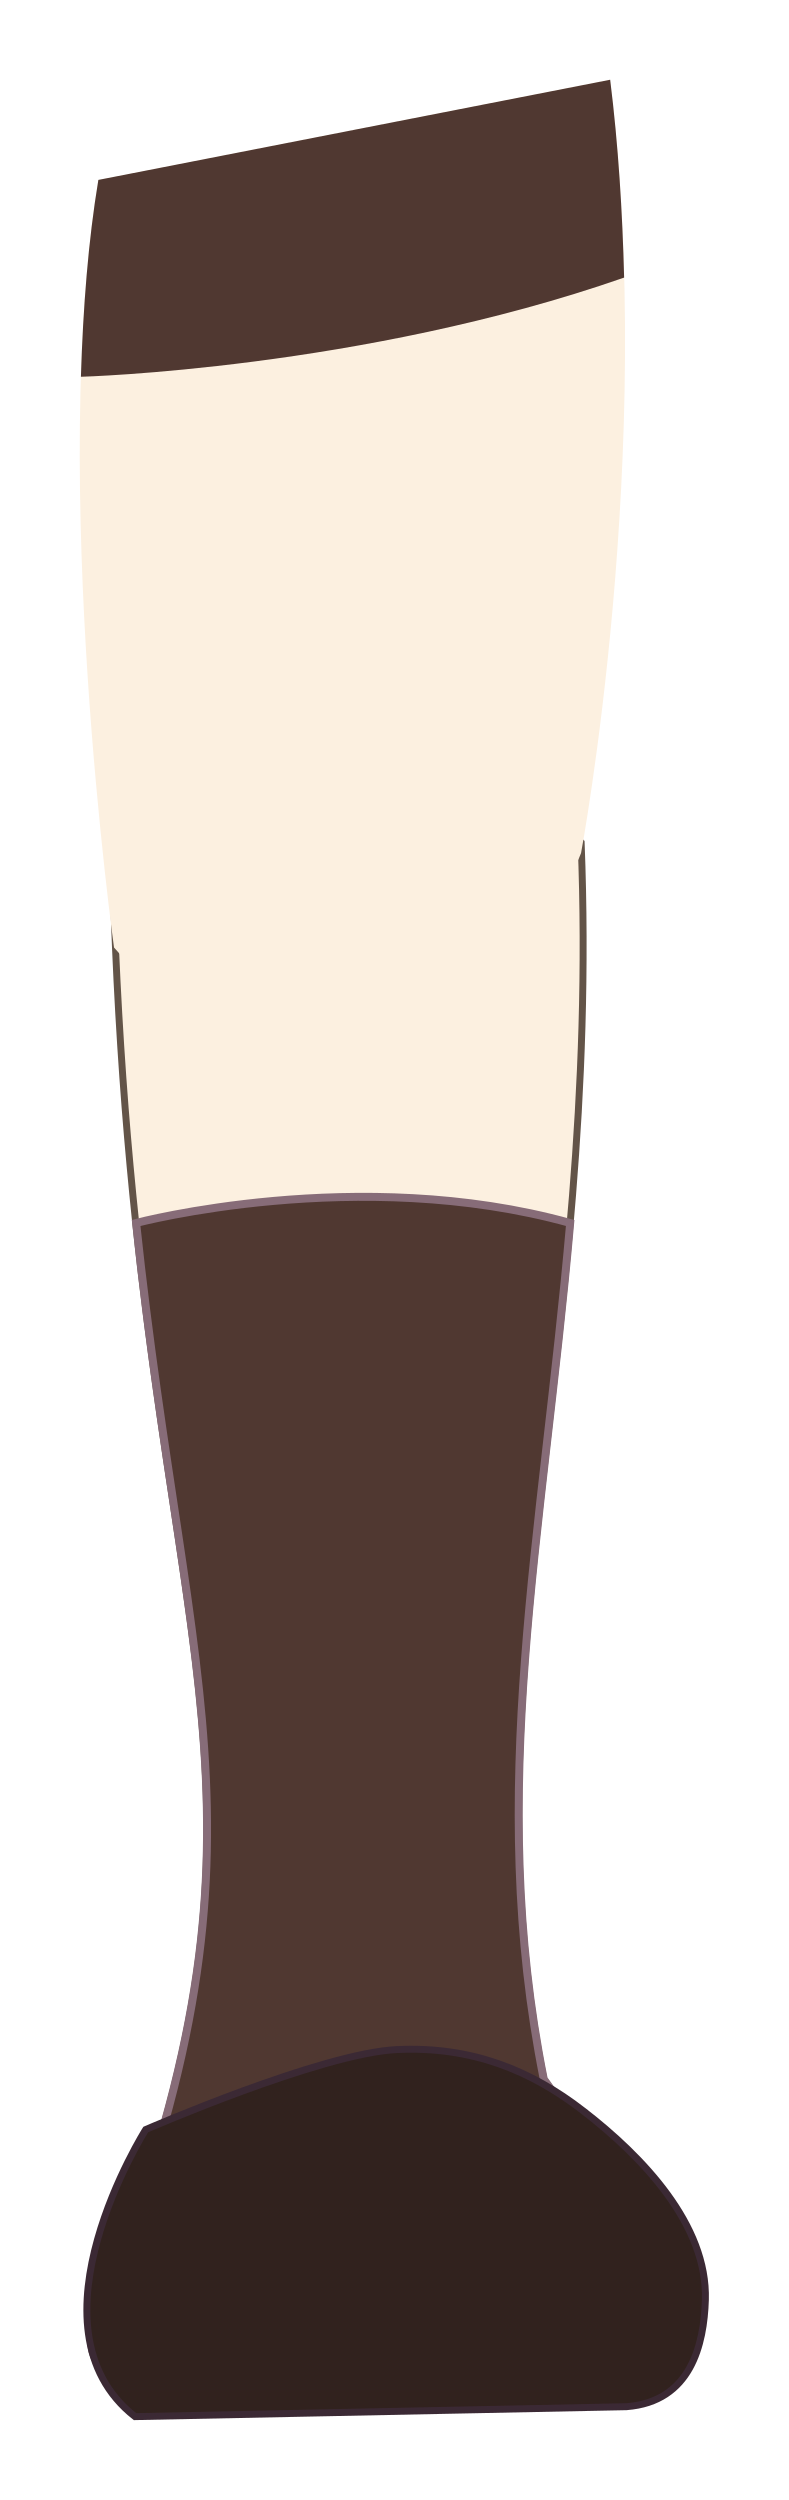
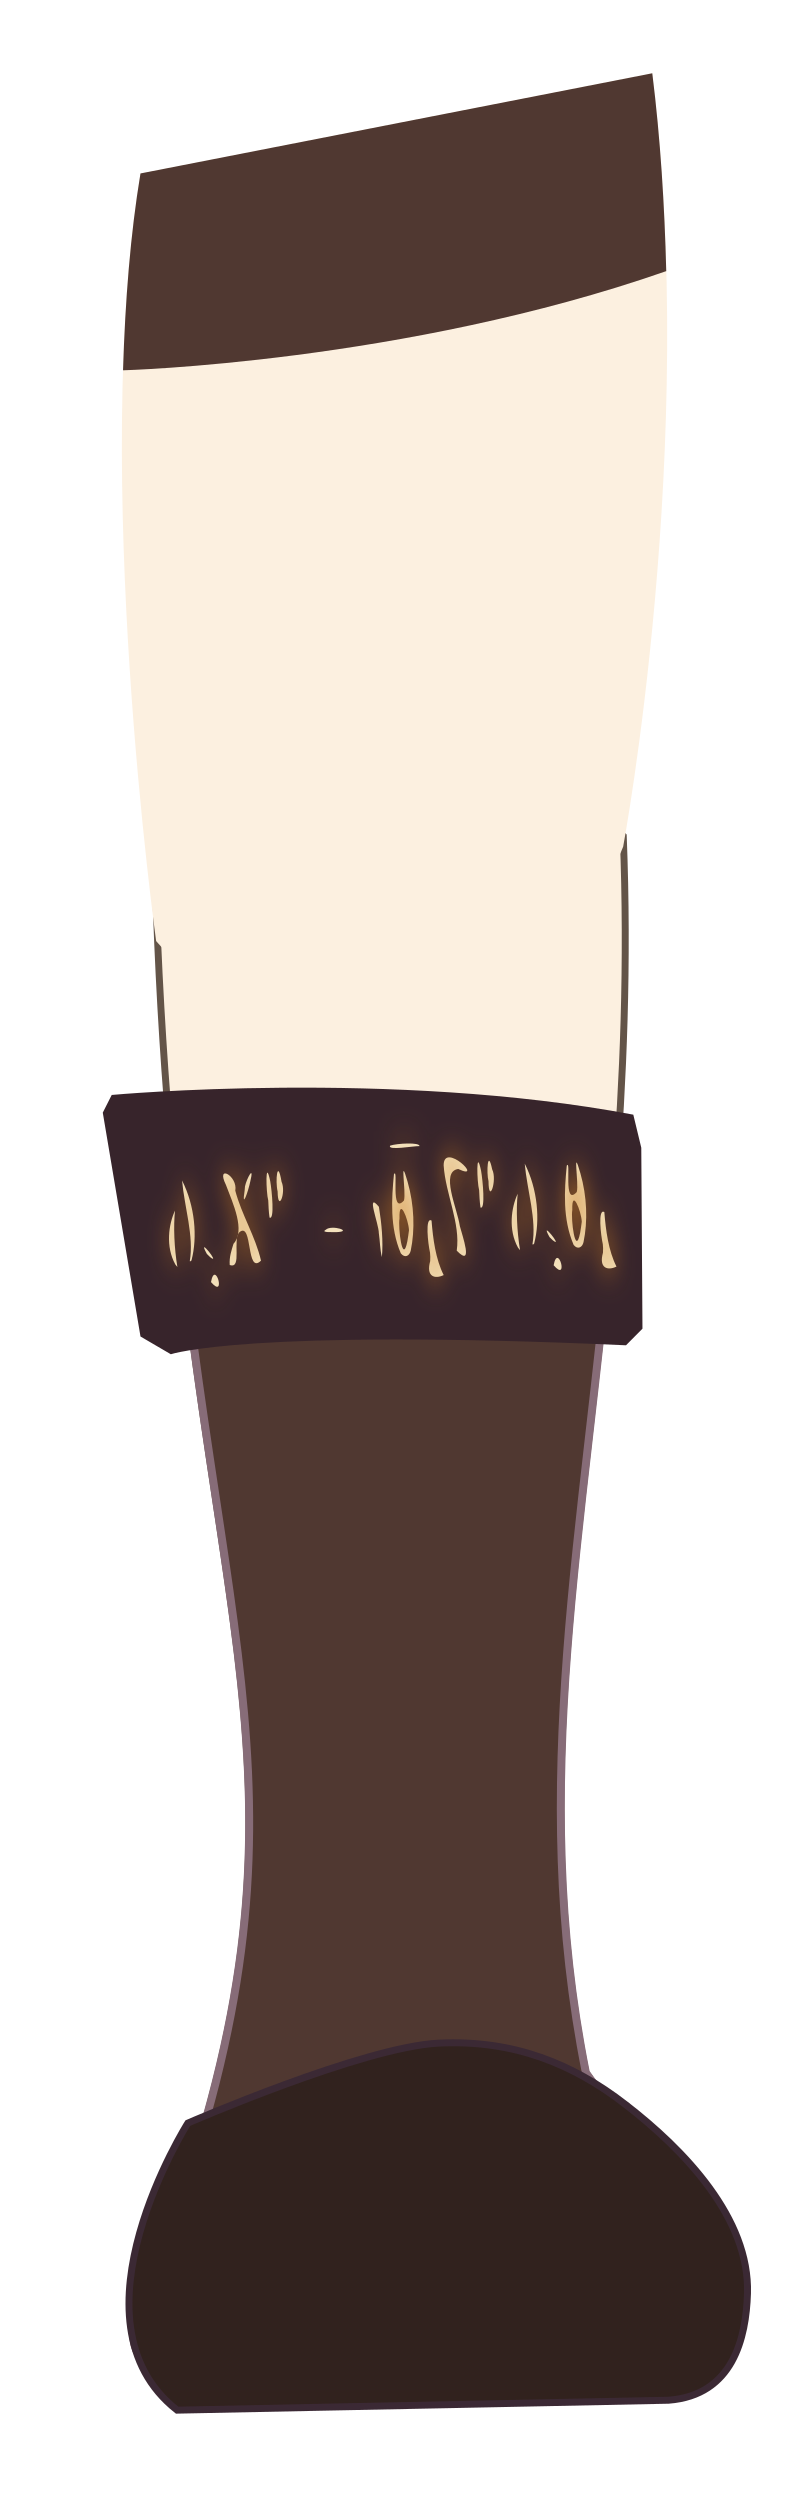
<svg xmlns="http://www.w3.org/2000/svg" width="49.445" height="156.763" id="svg3069" version="1.1">
-   <defs id="defs3071" />
+   <defs id="defs3071">
+     <filter id="filter3853" x="-0.266" width="1.533" y="-0.071" height="1.143" color-interpolation-filters="sRGB">
+       <feGaussianBlur stdDeviation="0.879" id="feGaussianBlur3855" />
+     </filter>
+   </defs>
  <g id="layer1" transform="translate(-379.3942,-115.7939)">
    <g transform="translate(-206.3432,-461.1988)" id="g3257">
-       <g id="g4254" transform="matrix(-1,0,0,1,1508.741,-18.4942)">
-         <path style="fill:#fcf0e0;fill-opacity:1;stroke:#635448;stroke-width:0.436;stroke-linecap:butt;stroke-linejoin:miter;stroke-miterlimit:4;stroke-opacity:1" d="m 886.564,648.313 13.085,-5.296 16.2,9.658 c -1.655,47.187 -12.905,53.533 1.194,88.479 1.331,3.298 -3.064,4.362 -3.064,4.362 l -30.22,-0.312 -4.639,-5.682 9.786,-13.665 c 4.985,-24.924 -3.589,-45.454 -2.343,-77.543 z" id="path4225" />
-         <path style="fill:#503831;fill-opacity:1;stroke:#876c78;stroke-width:0.5;stroke-linecap:butt;stroke-linejoin:miter;stroke-miterlimit:4;stroke-opacity:1" d="m 1068.25,469.812 c 1.721,19.667 5.288,35.527 1.656,53.688 l -9.781,13.656 4.625,5.688 30.219,0.312 c 0,0 4.393,-1.077 3.062,-4.375 -11.87,-29.42 -5.775,-38.654 -2.562,-68.969 0,0 -13.934,-3.69 -27.219,0 z" transform="translate(-181,202.3622)" id="path4291" />
-         <path style="fill:#31221e;fill-opacity:1;stroke:#3b2934;stroke-width:0.436;stroke-linecap:butt;stroke-linejoin:miter;stroke-miterlimit:4;stroke-opacity:1" d="m 886.45,727.833 c 3.244,-2.501 6.939,-4.054 11.678,-3.827 4.739,0.227 15.738,5.015 15.738,5.015 0,0 7.837,12.393 0.672,18.001 l -30.819,-0.623 c -4.05,-0.312 -4.86,-3.92 -4.946,-6.693 -0.147,-4.71 3.945,-8.995 7.678,-11.872 z" id="path4227" />
-         <path style="fill:#fcf0e0;fill-opacity:1;stroke:none" d="m 884.753,600.487 32.081,6.284 c 3.115,18.693 -0.98,48.13 -0.98,48.13 -6.542,7.789 -26.481,1.558 -29.285,-5.919 0,0 -4.719,-25.235 -1.816,-48.495 z" id="path4229" />
-         <path style="fill:#503831;fill-opacity:1;stroke:none" d="m 1067.219,398.125 c -0.514,4.122 -0.771,8.311 -0.875,12.406 16.439,5.741 34.062,6.219 34.062,6.219 -0.133,-4.333 -0.463,-8.558 -1.094,-12.344 z" transform="translate(-182.4761,202.3622)" id="path4752" />
+       <g transform="matrix(-1,0,0,1,1189.776,-19.2231)" id="g3252">
+         <g id="g4254-8" transform="translate(-321.6059,0.3236996)">
+           <path style="fill:#fcf0e0;fill-opacity:1;stroke:#635448;stroke-width:0.436;stroke-linecap:butt;stroke-linejoin:miter;stroke-miterlimit:4;stroke-opacity:1" d="m 886.564,648.313 13.085,-5.296 16.2,9.658 c -1.655,47.187 -12.905,53.533 1.194,88.479 1.331,3.298 -3.064,4.362 -3.064,4.362 l -30.22,-0.312 -4.639,-5.682 9.786,-13.665 c 4.985,-24.924 -3.589,-45.454 -2.343,-77.543 z" id="path4225-4" />
+           <path style="fill:#503831;fill-opacity:1;stroke:#876c78;stroke-width:0.5;stroke-linecap:butt;stroke-linejoin:miter;stroke-miterlimit:4;stroke-opacity:1" d="m 1068.25,469.812 c 1.721,19.667 5.288,35.527 1.656,53.688 l -9.781,13.656 4.625,5.688 30.219,0.312 c 0,0 4.393,-1.077 3.062,-4.375 -11.87,-29.42 -5.775,-38.654 -2.562,-68.969 0,0 -13.934,-3.69 -27.219,0 z" transform="translate(-181,202.3622)" id="path4291-9" />
+           <path style="fill:#31221e;fill-opacity:1;stroke:#3b2934;stroke-width:0.436;stroke-linecap:butt;stroke-linejoin:miter;stroke-miterlimit:4;stroke-opacity:1" d="m 886.45,727.833 c 3.244,-2.501 6.939,-4.054 11.678,-3.827 4.739,0.227 15.738,5.015 15.738,5.015 0,0 7.837,12.393 0.672,18.001 l -30.819,-0.623 c -4.05,-0.312 -4.86,-3.92 -4.946,-6.693 -0.147,-4.71 3.945,-8.995 7.678,-11.872 z" id="path4227-9" />
+           <path style="fill:#fcf0e0;fill-opacity:1;stroke:none" d="m 884.753,600.487 32.081,6.284 c 3.115,18.693 -0.98,48.13 -0.98,48.13 -6.542,7.789 -26.481,1.558 -29.285,-5.919 0,0 -4.719,-25.235 -1.816,-48.495 z" id="path4229-5" />
+           <path style="fill:#503831;fill-opacity:1;stroke:none" d="m 1067.219,398.125 c -0.514,4.122 -0.771,8.311 -0.875,12.406 16.439,5.741 34.062,6.219 34.062,6.219 -0.133,-4.333 -0.463,-8.558 -1.094,-12.344 z" transform="translate(-182.4761,202.3622)" id="path4752-0" />
+         </g>
+         <path style="fill:#37242b;fill-opacity:1;stroke:none" d="m 597.033,664.875 0.561,1.109 -2.365,14.038 -1.902,1.112 c 0,0 -4.791,-1.633 -28.541,-0.561 l -1.033,-1.042 0.074,-11.346 0.5,-2.074 c 15.089,-2.857 32.707,-1.236 32.707,-1.236 z" id="rect2999" />
+         <path style="fill:#f5e7c5;fill-opacity:1" d="m 590.808,676.61 c -0.264,-1.466 -0.976,1.131 0,0 z m -13.735,-1.84 c 0.127,-0.559 0.325,-2.266 -0.094,-2.021 -0.09,1.147 -0.258,2.423 -0.761,3.42 0.543,0.267 1.121,0.114 0.846,-0.871 l -0.007,-0.283 0.017,-0.246 10e-5,-10e-6 z m -7.751,0.785 c -0.264,-1.466 -0.976,1.131 0,0 z m -3.084,-1.317 c 0.127,-0.559 0.325,-2.266 -0.094,-2.021 -0.09,1.147 -0.258,2.423 -0.761,3.42 0.543,0.267 1.121,0.114 0.846,-0.871 l -0.007,-0.283 0.017,-0.246 9e-5,10e-6 z m 26.807,1.265 c 0.621,-1.122 0.421,-2.516 0.019,-3.378 0.106,0.992 0.047,2.369 -0.148,3.538 l 0.129,-0.16 z m -0.906,-0.202 c -0.273,-1.568 0.339,-3.398 0.483,-5.064 -0.809,1.599 -0.977,3.541 -0.59,5.012 l 0.051,0.055 0.056,-0.005 z m -2.742,-1.094 c -0.766,-0.823 0.037,-2.531 0.474,-3.692 0.659,-1.338 -0.756,-0.564 -0.586,0.362 -0.396,1.513 -1.267,2.873 -1.612,4.388 0.939,0.92 0.512,-2.445 1.338,-1.796 0.478,0.464 -0.175,2.357 0.622,2.068 0.039,-0.495 -0.112,-0.927 -0.236,-1.33 z m -9.113,-0.664 c -0.007,-0.569 0.845,-2.67 -0.006,-1.653 -0.172,1.062 -0.276,2.159 -0.185,3.152 0.121,-0.503 0.117,-1 0.19,-1.499 z m -1.38,1.266 c 0.7,-1.637 0.579,-3.421 0.431,-4.967 -0.292,-0.464 0.241,2.613 -0.627,1.652 -0.151,-0.544 0.3,-3.023 -0.227,-1.177 -0.418,1.459 -0.469,3.026 -0.197,4.318 0.075,0.329 0.357,0.498 0.621,0.174 z m -0.51,-1.461 c 0.037,-0.686 0.632,-2.146 0.594,-0.72 0.097,0.531 -0.185,2.968 -0.491,1.429 -0.042,-0.232 -0.074,-0.469 -0.104,-0.708 z m -2.995,1.291 c -0.248,-1.708 0.71,-3.584 0.82,-5.35 0.004,-1.537 -2.596,1.027 -0.913,0.227 1.137,0.172 0.069,2.438 -0.102,3.583 -0.15,0.588 -0.889,2.651 0.196,1.539 z m -3.841,-0.191 c 0.621,-1.122 0.421,-2.516 0.019,-3.378 0.106,0.992 0.047,2.369 -0.148,3.538 l 0.129,-0.16 z m -0.906,-0.202 c -0.273,-1.568 0.339,-3.398 0.483,-5.064 -0.809,1.599 -0.977,3.54 -0.59,5.011 l 0.051,0.055 0.056,-0.002 z m -2.583,0.031 c 0.7,-1.637 0.579,-3.421 0.431,-4.967 -0.292,-0.464 0.241,2.613 -0.627,1.652 -0.151,-0.544 0.3,-3.023 -0.227,-1.177 -0.418,1.459 -0.469,3.026 -0.197,4.318 0.069,0.327 0.364,0.498 0.621,0.174 z m -0.51,-1.461 c 0.037,-0.686 0.632,-2.146 0.594,-0.72 0.097,0.531 -0.185,2.968 -0.491,1.429 -0.042,-0.232 -0.074,-0.469 -0.104,-0.708 z m 23.508,2.028 c 0.694,-1.261 -0.93,0.774 -0.202,0.198 l 0.202,-0.198 z m -21.487,-1.055 c 0.696,-1.252 -0.931,0.778 -0.202,0.198 l 0.202,-0.198 z m 14.029,-0.462 c -0.353,-0.341 -1.773,0.114 -0.648,0.151 0.084,-0.019 1.026,0.059 0.648,-0.151 z m 3.61,-1.841 c 0.135,-0.486 0.199,-2.748 -0.124,-1.207 -0.107,0.614 -0.284,2.452 0.041,2.286 0.055,-0.364 0.067,-0.722 0.082,-1.079 z m -13.223,-0.649 c 0.135,-0.486 0.199,-2.748 -0.124,-1.207 -0.109,0.62 -0.279,2.456 0.036,2.304 0.056,-0.37 0.069,-0.734 0.087,-1.097 z m 12.634,0.092 c 0.159,-0.667 0.011,-2.127 -0.245,-0.613 -0.31,0.679 0.228,1.99 0.245,0.613 z m -13.223,-0.649 c 0.138,-0.509 0.055,-2.104 -0.23,-0.738 -0.335,0.672 0.218,2.265 0.23,0.738 z m 15.27,0.327 c -0.103,-0.487 -0.609,-1.432 -0.328,-0.289 0.11,0.551 0.552,1.859 0.348,0.527 l -0.02,-0.239 z m -9.101,-2.554 c -0.451,-0.147 -1.861,-0.219 -1.842,0.029 0.38,-0.008 2.034,0.297 1.842,-0.029 z" id="path3781" />
+         <path id="path3807" d="m 397.409,524.503 c -1.29,-0.626 1.08,-0.772 0,0 z m -0.662,-15.052 c -0.509,0.003 -2.047,-0.188 -1.798,-0.576 1.031,0.174 2.183,0.297 3.109,-0.003 0.2,0.641 0.021,1.22 -0.838,0.695 l -0.252,-0.074 -0.221,-0.04 -1e-5,1e-4 z m 1.254,-8.065 c -1.29,-0.626 1.08,-0.772 0,0 z m -0.956,-3.593 c -0.509,0.003 -2.047,-0.188 -1.798,-0.576 1.031,0.174 2.183,0.297 3.109,-0.003 0.2,0.641 0.021,1.22 -0.838,0.695 l -0.252,-0.074 -0.221,-0.04 0,1e-4 z m -0.785,28.828 c -1.046,0.397 -2.277,-0.145 -3.018,-0.776 0.878,0.347 2.112,0.609 3.17,0.677 l -0.152,0.099 z m -0.116,-1.012 c -1.381,-0.66 -3.059,-0.441 -4.557,-0.681 1.486,-0.484 3.232,-0.204 4.518,0.555 l 0.045,0.067 -0.007,0.059 z m -0.782,-3.177 c -0.681,-1.01 -2.262,-0.558 -3.331,-0.366 -1.242,0.386 -0.449,-0.937 0.365,-0.538 1.379,-0.065 2.656,-0.671 4.034,-0.681 0.754,1.216 -2.22,-0.032 -1.699,1.001 0.38,0.618 2.118,0.37 1.803,1.15 -0.445,-0.075 -0.82,-0.338 -1.171,-0.565 z m 0.058,-9.856 c -0.508,-0.142 -2.445,0.27 -1.476,-0.396 0.961,0.067 1.947,0.216 2.828,0.547 -0.458,0.01 -0.901,-0.111 -1.352,-0.151 z m 1.229,-1.17 c -1.512,0.359 -3.096,-0.191 -4.467,-0.713 -0.393,-0.42 2.316,0.873 1.52,-0.278 -0.475,-0.289 -2.721,-0.394 -1.035,-0.519 1.332,-0.101 2.736,0.214 3.87,0.808 0.289,0.157 0.419,0.498 0.111,0.702 z m -1.269,-0.888 c -0.615,-0.122 -1.961,0.167 -0.686,0.462 0.467,0.228 2.664,0.504 1.311,-0.185 -0.204,-0.099 -0.414,-0.19 -0.625,-0.277 z m 1.367,-2.883 c -1.507,-0.667 -3.251,-0.09 -4.836,-0.39 -1.373,-0.358 1.103,-2.521 0.268,-0.918 0.072,1.251 2.172,0.648 3.207,0.736 0.535,-0.021 2.431,-0.321 1.361,0.572 z m 0.104,-4.133 c -1.046,0.397 -2.277,-0.145 -3.018,-0.776 0.878,0.347 2.112,0.609 3.17,0.677 l -0.152,0.099 z m -0.116,-1.012 c -1.381,-0.66 -3.059,-0.441 -4.557,-0.681 1.485,-0.484 3.231,-0.205 4.517,0.554 l 0.045,0.067 -0.006,0.059 z m 0.212,-2.742 c -1.512,0.359 -3.096,-0.191 -4.467,-0.713 -0.393,-0.42 2.316,0.873 1.52,-0.278 -0.475,-0.289 -2.721,-0.394 -1.035,-0.519 1.332,-0.101 2.736,0.214 3.87,0.808 0.287,0.151 0.419,0.505 0.111,0.702 z m -1.269,-0.888 c -0.615,-0.122 -1.961,0.167 -0.686,0.462 0.467,0.228 2.664,0.504 1.311,-0.185 -0.204,-0.099 -0.414,-0.19 -0.625,-0.277 z m 0.132,25.497 c -1.176,0.441 0.758,-0.807 0.191,-0.168 l -0.191,0.168 z m 0.592,-23.117 c -1.168,0.446 0.762,-0.807 0.192,-0.168 l -0.192,0.168 z m -1.414,14.823 c -0.279,-0.456 0.229,-1.86 0.181,-0.654 -0.023,0.085 -0.021,1.106 -0.181,0.654 z m -1.902,3.408 c -0.443,0.029 -2.468,-0.437 -1.069,-0.416 0.556,0.031 2.21,0.276 2.039,0.583 -0.329,-0.027 -0.65,-0.1 -0.97,-0.167 z m 0.364,-14.226 c -0.443,0.029 -2.468,-0.437 -1.069,-0.416 0.561,0.03 2.213,0.282 2.055,0.582 -0.334,-0.028 -0.66,-0.099 -0.986,-0.166 z m -0.82,13.468 c -0.607,0.012 -1.9,-0.489 -0.53,-0.406 0.629,-0.17 1.761,0.712 0.53,0.406 z m 0.364,-14.226 c -0.465,0.027 -1.883,-0.438 -0.642,-0.419 0.624,-0.198 2.007,0.766 0.642,0.419 z m -0.798,16.329 c -0.427,-0.224 -1.236,-0.986 -0.234,-0.417 0.484,0.247 1.621,1.026 0.446,0.495 l -0.212,-0.078 z m -1.631,-10.289 c -0.099,-0.514 -0.062,-2.032 0.157,-1.954 -0.034,0.403 0.12,2.234 -0.157,1.954 z" style="fill:#cb7c20;fill-opacity:1;filter:url(#filter3853)" transform="matrix(-0.2438367,1.100288,0.9232266,0.0738332,203.4765,200.6197)" />
      </g>
    </g>
  </g>
</svg>
